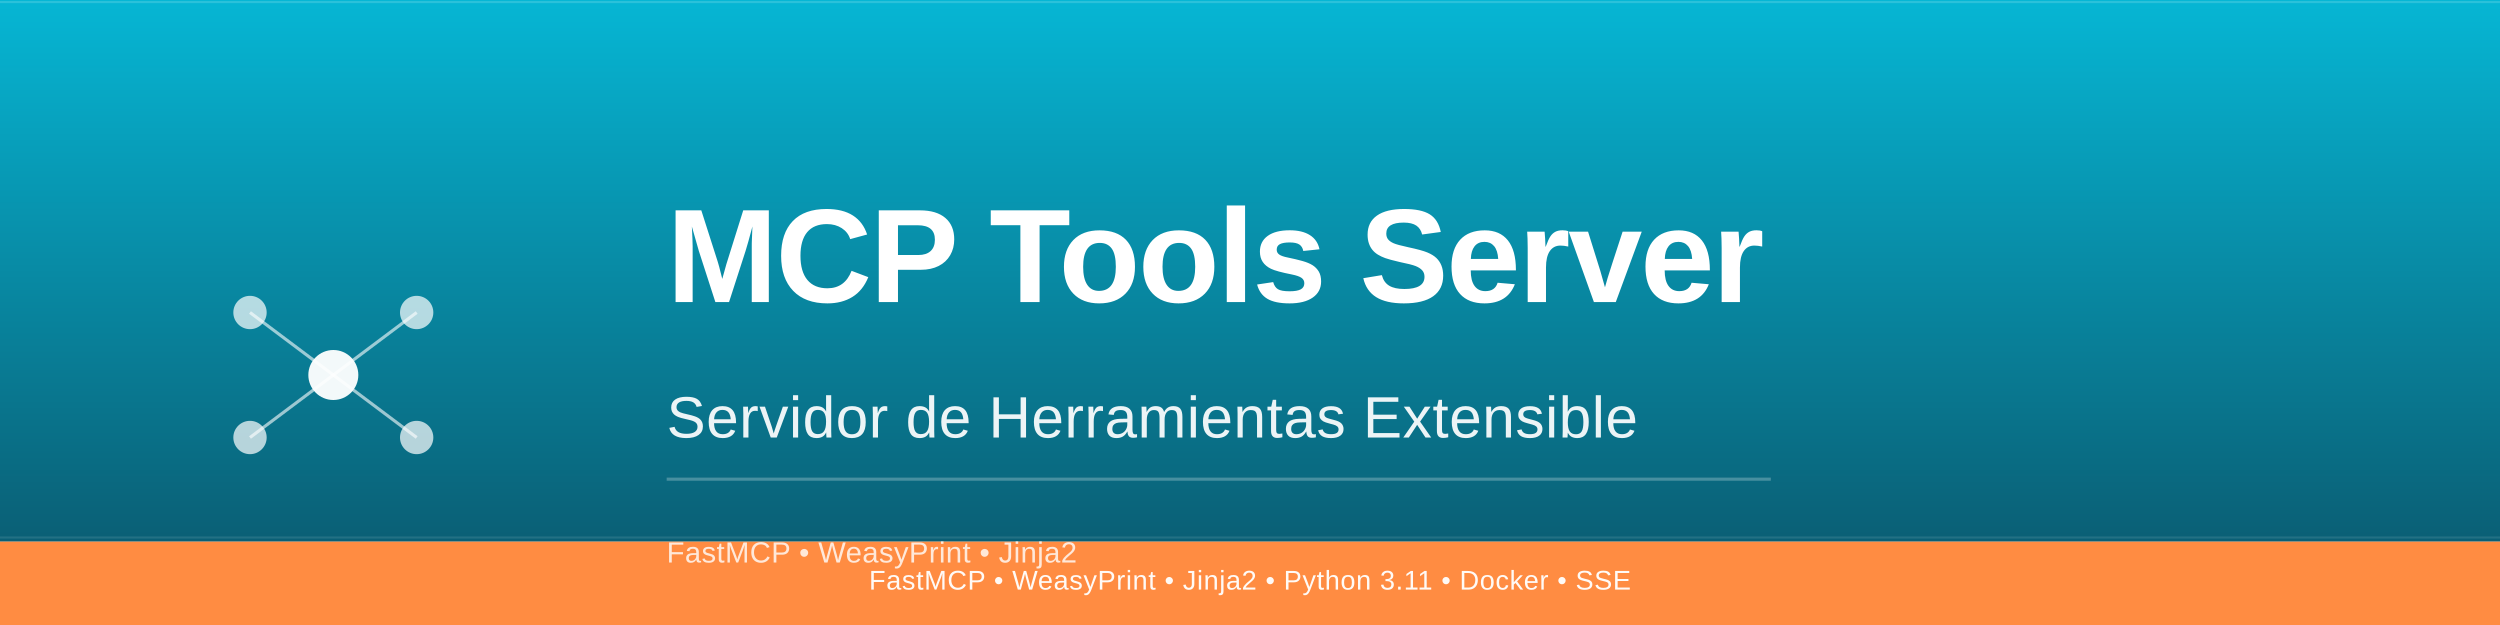
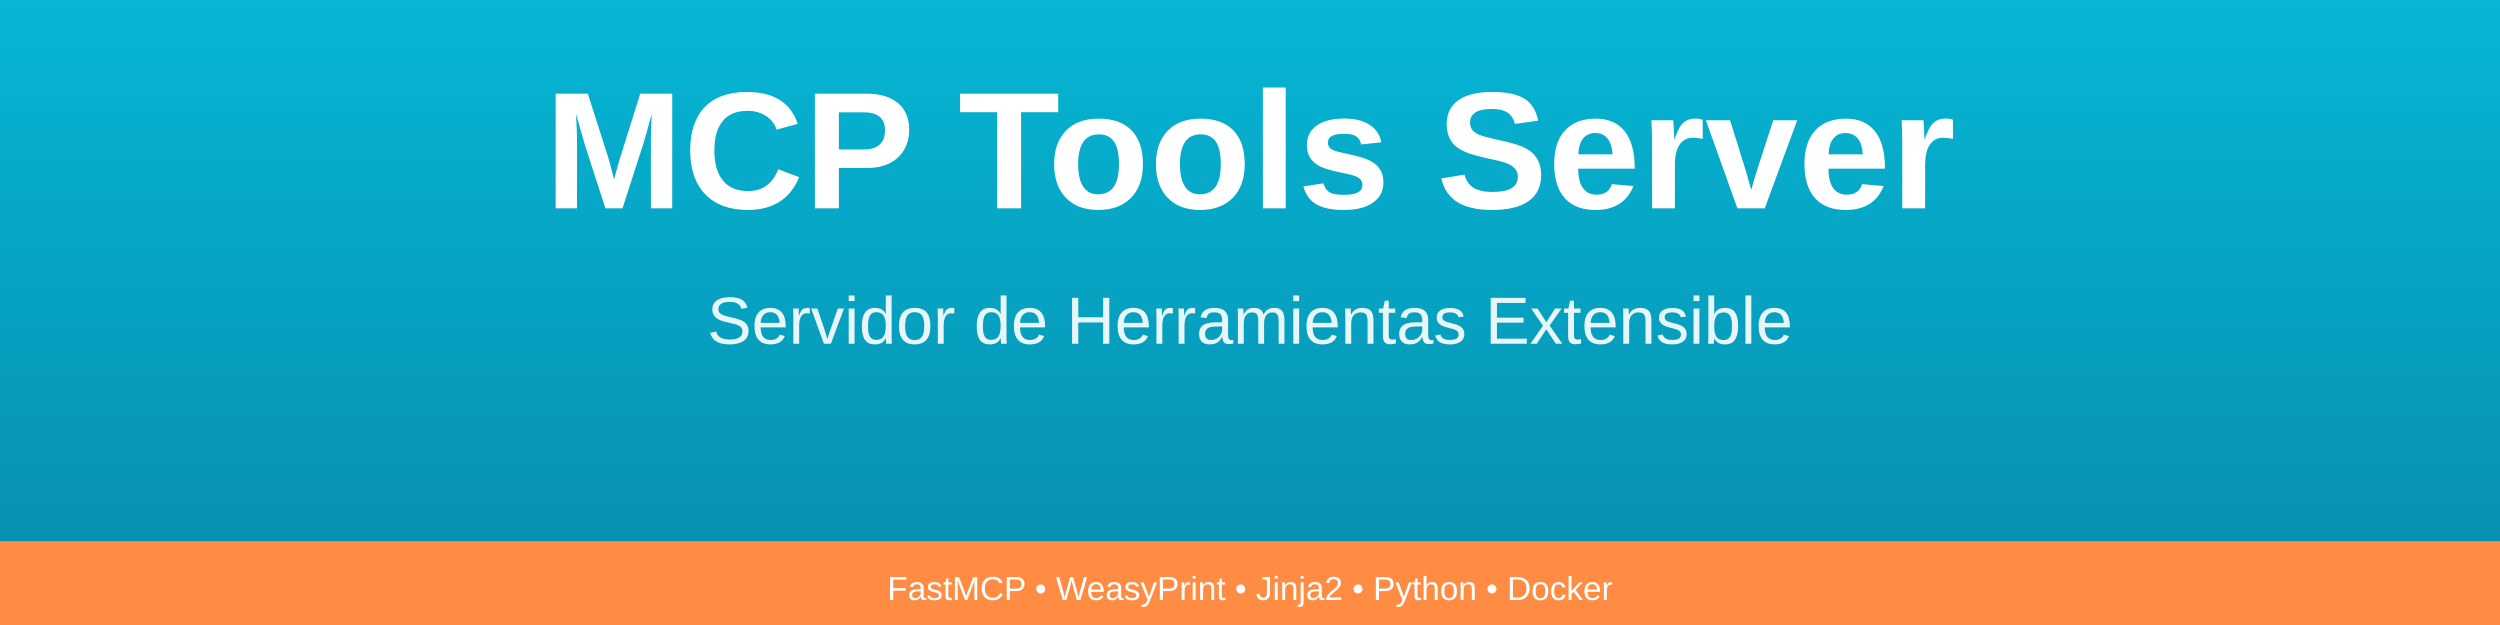
<svg xmlns="http://www.w3.org/2000/svg" viewBox="0 0 1200 300" width="1200" height="300">
  <defs>
-     <linearGradient id="gradient-cyan-main" x1="0%" y1="0%" x2="0%" y2="100%">
+     <linearGradient id="gradient-cyan-teal" x1="0%" y1="0%" x2="0%" y2="100%">
      <stop offset="0%" style="stop-color:#06B6D4;stop-opacity:1" />
-       <stop offset="100%" style="stop-color:#0a5f75;stop-opacity:1" />
+       <stop offset="100%" style="stop-color:#0891B2;stop-opacity:1" />
    </linearGradient>
  </defs>
-   <rect width="1200" height="260" fill="url(#gradient-cyan-main)" />
-   <rect x="0" y="260" width="1200" height="40" fill="#FF8C42" />
-   <line x1="0" y1="1" x2="1200" y2="1" stroke="rgba(255,255,255,0.15)" stroke-width="1" />
-   <g transform="translate(100, 120)">
-     <circle cx="60" cy="60" r="12" fill="white" opacity="0.95" />
-     <circle cx="20" cy="30" r="8" fill="white" opacity="0.7" />
-     <circle cx="100" cy="30" r="8" fill="white" opacity="0.7" />
-     <circle cx="20" cy="90" r="8" fill="white" opacity="0.7" />
-     <circle cx="100" cy="90" r="8" fill="white" opacity="0.7" />
-     <line x1="60" y1="60" x2="20" y2="30" stroke="white" stroke-width="1.5" opacity="0.6" />
-     <line x1="60" y1="60" x2="100" y2="30" stroke="white" stroke-width="1.5" opacity="0.6" />
-     <line x1="60" y1="60" x2="20" y2="90" stroke="white" stroke-width="1.5" opacity="0.6" />
-     <line x1="60" y1="60" x2="100" y2="90" stroke="white" stroke-width="1.5" opacity="0.6" />
-   </g>
-   <text x="320" y="145" font-family="Arial, Helvetica, sans-serif" font-size="64" font-weight="bold" fill="white" letter-spacing="-1">
+   <rect width="1200" height="260" fill="url(#gradient-cyan-teal)" />
+   <rect y="260" width="1200" height="40" fill="#FF8C42" />
+   <text x="600" y="100" font-family="Arial, Helvetica, sans-serif" font-size="80" font-weight="bold" fill="white" text-anchor="middle">
    MCP Tools Server
  </text>
-   <text x="320" y="210" font-family="Arial, Helvetica, sans-serif" font-size="28" font-weight="300" fill="rgba(255,255,255,0.92)" letter-spacing="0.3">
+   <text x="600" y="165" font-family="Arial, Helvetica, sans-serif" font-size="32" font-weight="300" fill="white" fill-opacity="0.9" text-anchor="middle">
    Servidor de Herramientas Extensible
  </text>
-   <line x1="320" y1="230" x2="850" y2="230" stroke="rgba(255,255,255,0.25)" stroke-width="1.5" />
-   <text x="320" y="270" font-family="Arial, Helvetica, sans-serif" font-size="14" font-weight="400" fill="rgba(255,255,255,0.8)" letter-spacing="0.2">
-     FastMCP • WeasyPrint • Jinja2
-   </text>
-   <line x1="0" y1="258" x2="1200" y2="258" stroke="rgba(255,255,255,0.1)" stroke-width="1" />
-   <text x="600" y="283" font-family="Arial, Helvetica, sans-serif" font-size="13" font-weight="400" fill="rgba(255,255,255,0.95)" letter-spacing="0.3" text-anchor="middle">
-     FastMCP • WeasyPrint • Jinja2 • Python 3.11 • Docker • SSE
+   <text x="600" y="288" font-family="Arial, Helvetica, sans-serif" font-size="16" font-weight="400" fill="white" text-anchor="middle">
+     FastMCP • WeasyPrint • Jinja2 • Python • Docker
  </text>
</svg>
